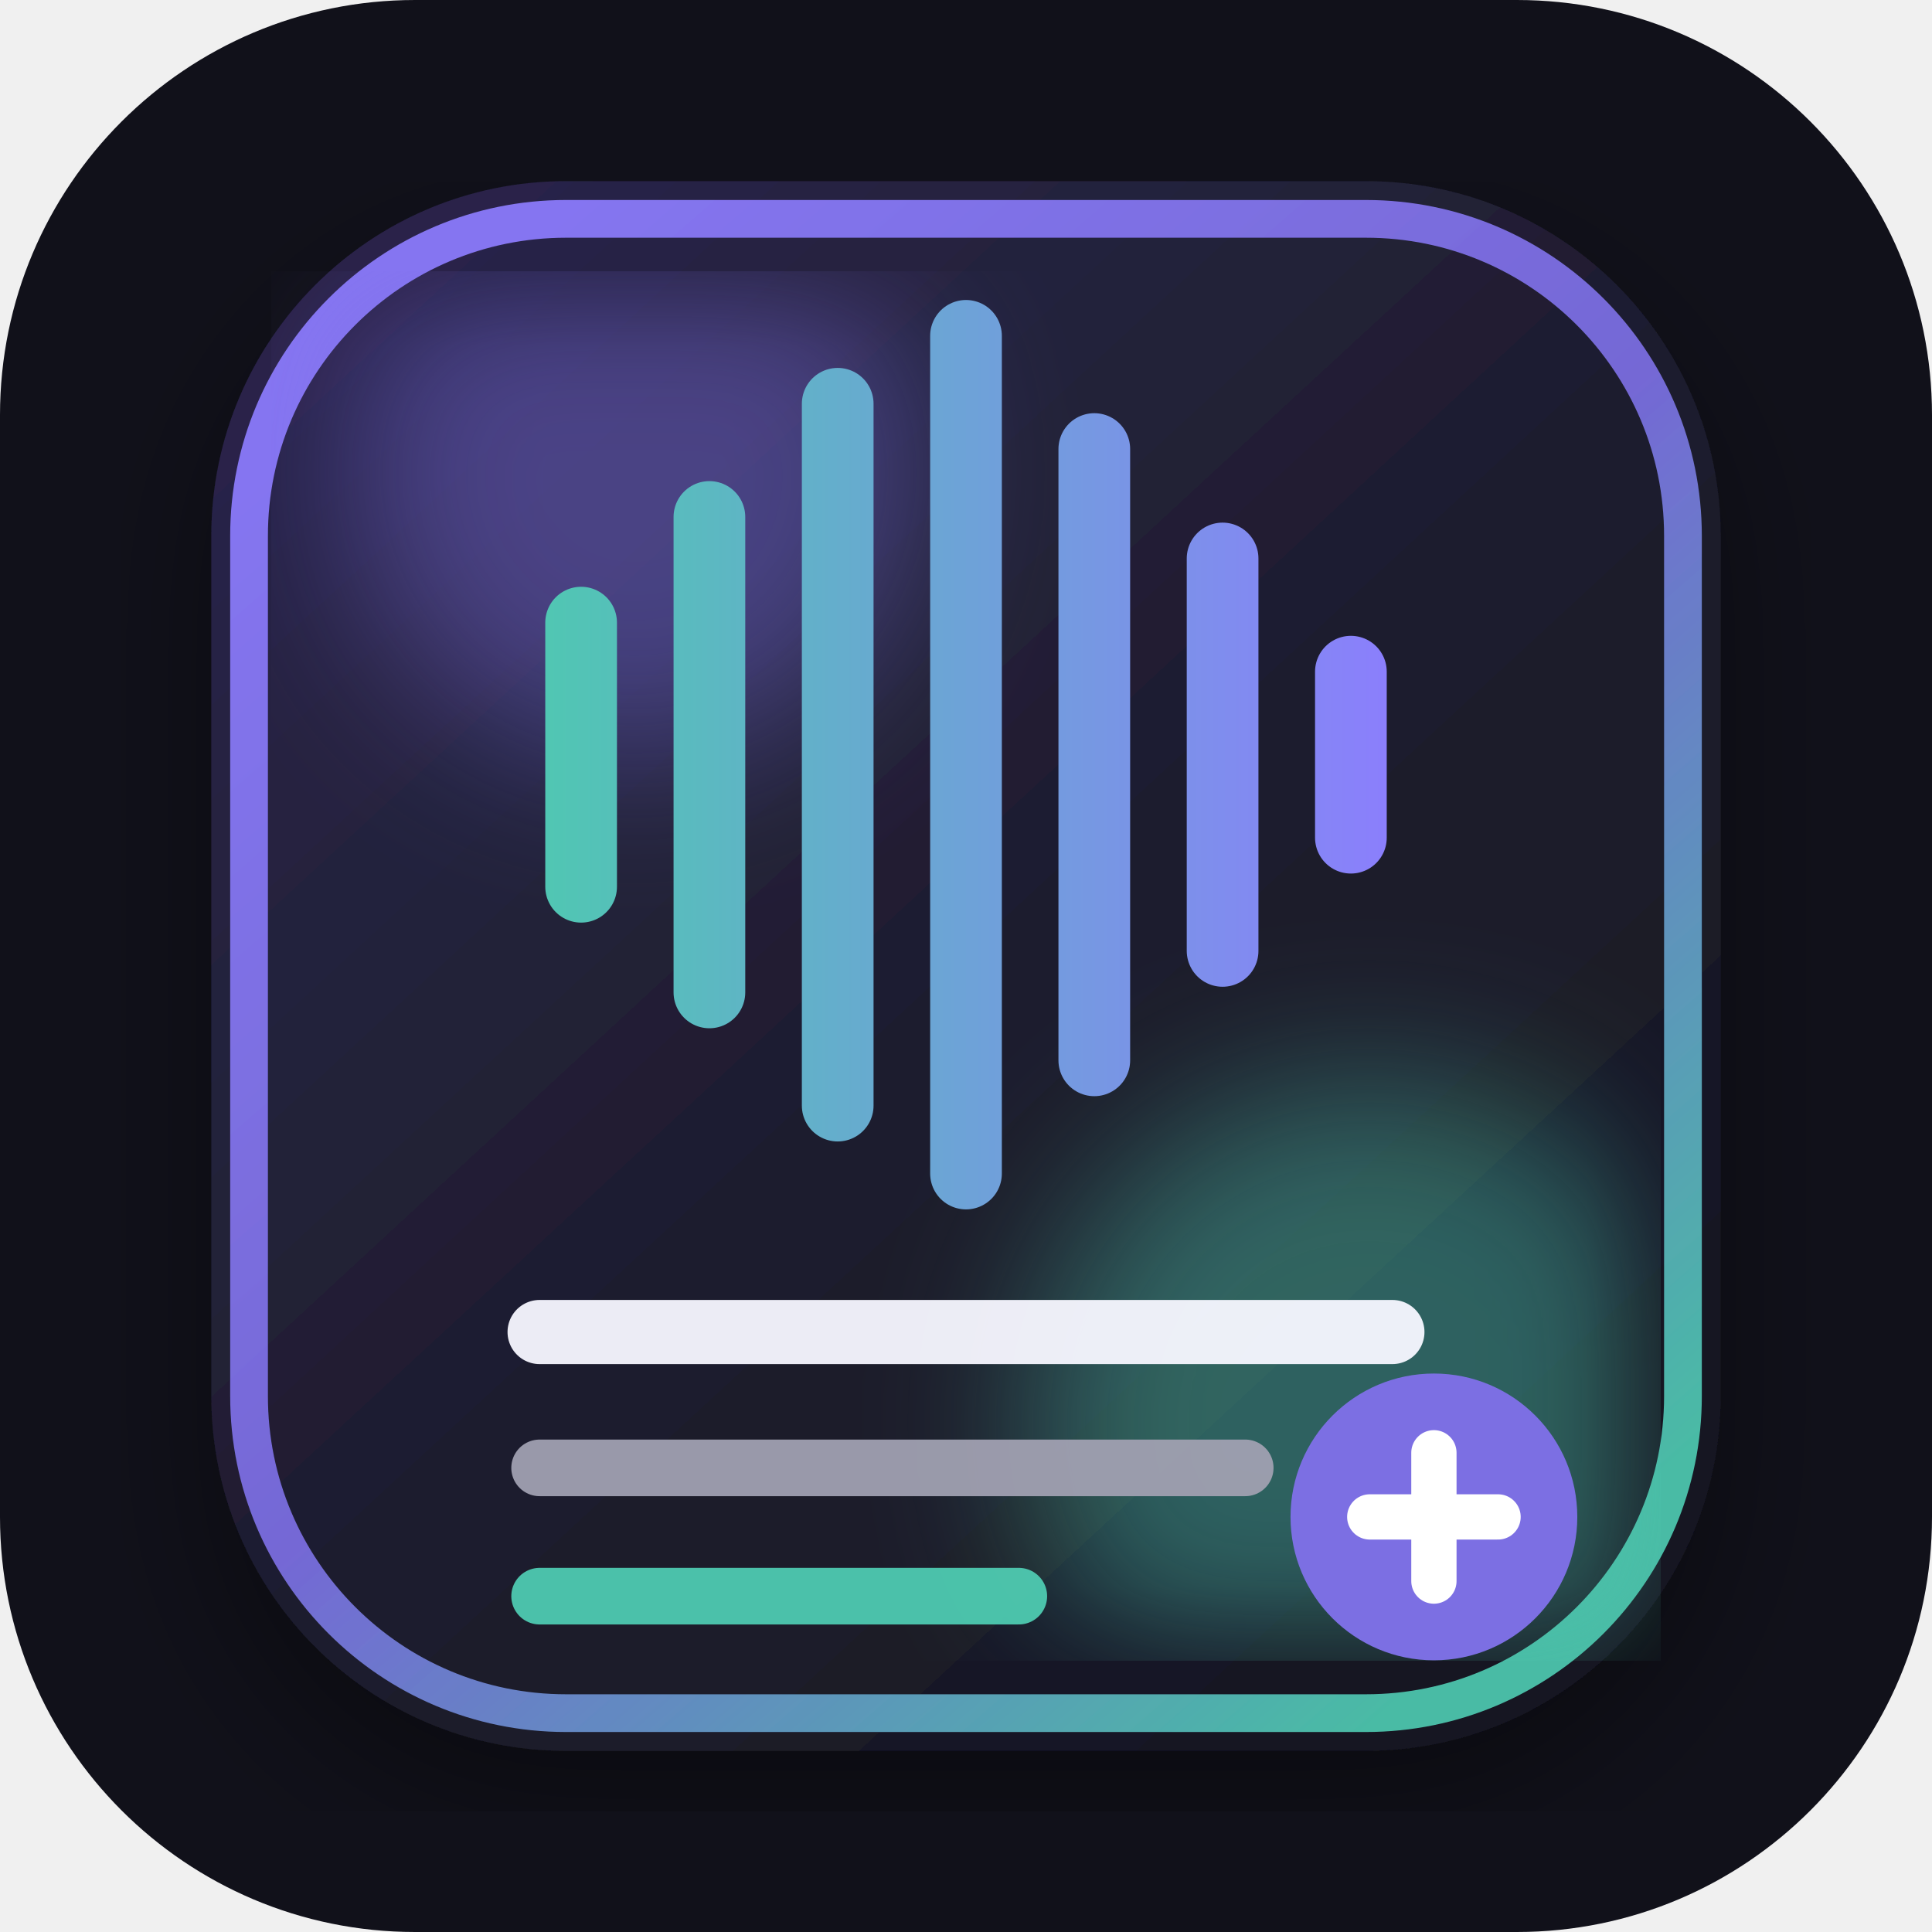
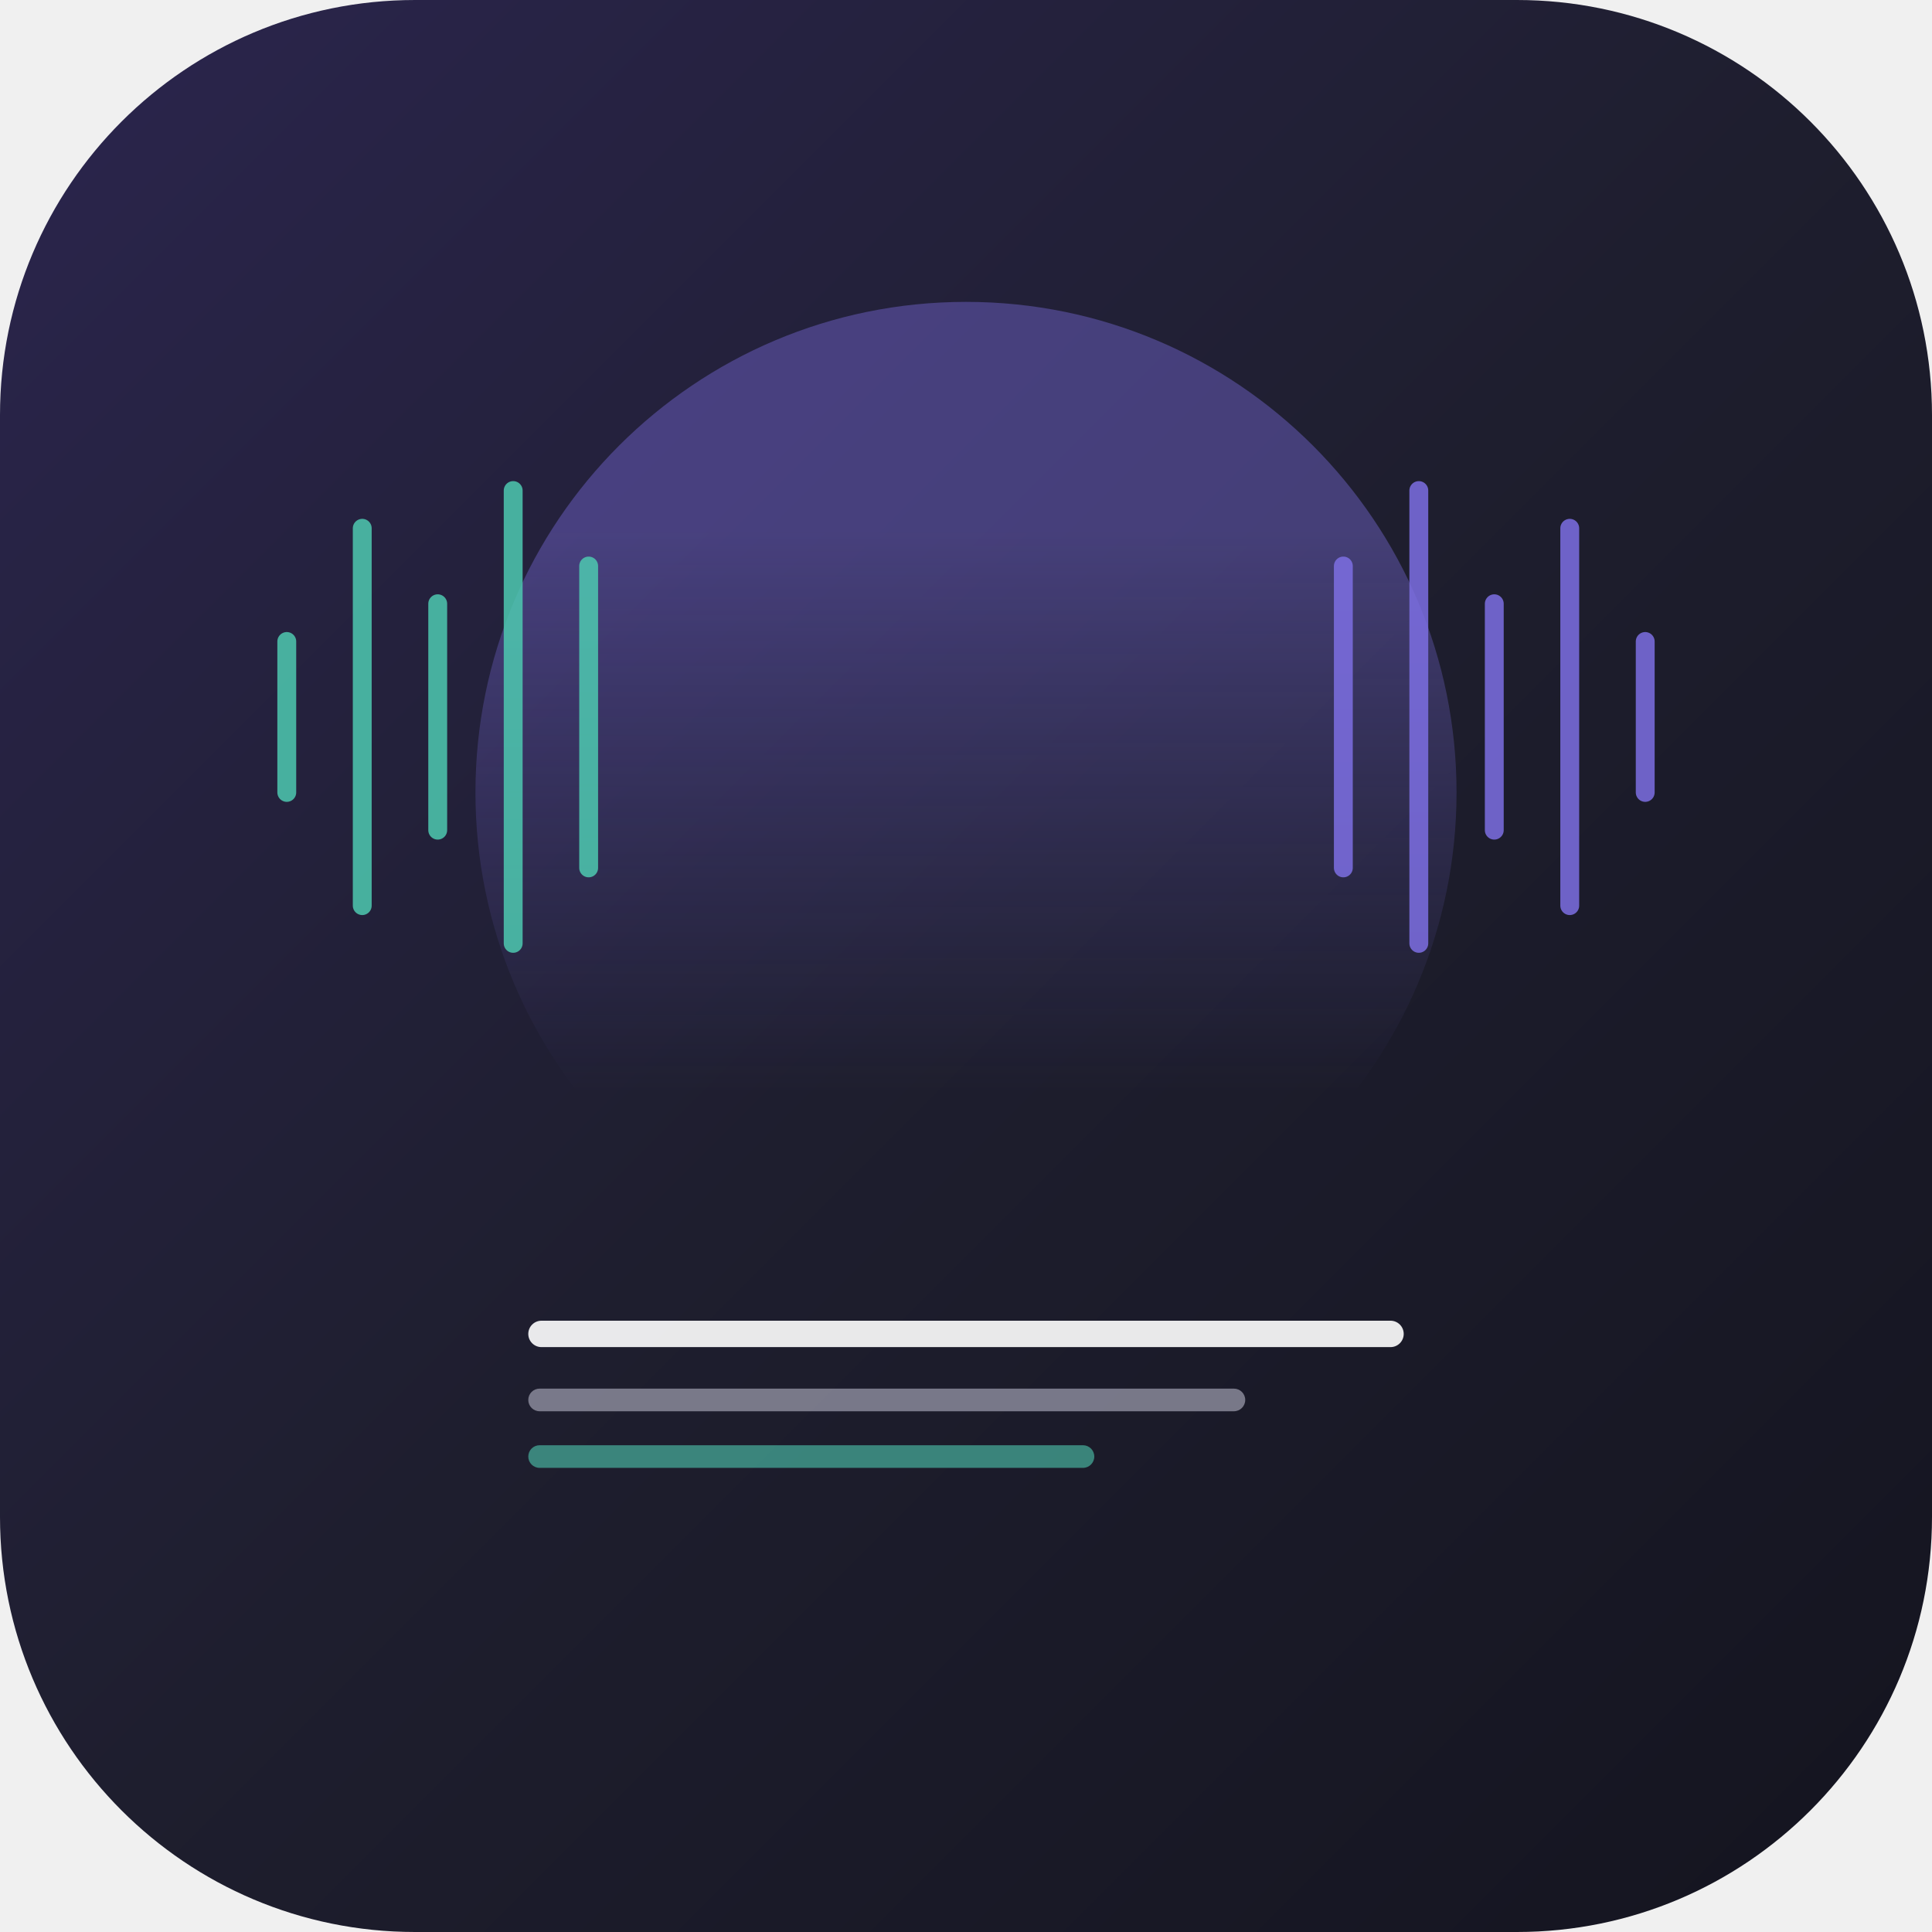
- <svg xmlns="http://www.w3.org/2000/svg" width="1024" height="1024" viewBox="0 0 1024 1024" fill="none">
+ <svg xmlns="http://www.w3.org/2000/svg" width="1024" height="1024" viewBox="0 0 1024 1024">
  <defs>
-     <linearGradient id="bg" x1="128" y1="96" x2="896" y2="928" gradientUnits="userSpaceOnUse">
+     <linearGradient id="bg" x1="0" y1="0" x2="1024" y2="1024" gradientUnits="userSpaceOnUse">
      <stop offset="0" stop-color="#2B254E" />
-       <stop offset="0.52" stop-color="#1E1E2E" />
+       <stop offset="0.5" stop-color="#1E1E2E" />
      <stop offset="1" stop-color="#14141F" />
    </linearGradient>
-     <linearGradient id="ring" x1="220" y1="176" x2="804" y2="848" gradientUnits="userSpaceOnUse">
-       <stop offset="0" stop-color="#8D7CFF" />
-       <stop offset="0.5" stop-color="#7C6FE3" />
-       <stop offset="1" stop-color="#4EC9B0" />
+     <linearGradient id="mic" x1="380" y1="180" x2="644" y2="620" gradientUnits="userSpaceOnUse">
+       <stop offset="0" stop-color="#FFFFFF" />
+       <stop offset="1" stop-color="#D0D0E0" />
    </linearGradient>
-     <linearGradient id="wave" x1="272" y1="326" x2="752" y2="326" gradientUnits="userSpaceOnUse">
-       <stop offset="0" stop-color="#4EC9B0" />
-       <stop offset="1" stop-color="#8D7CFF" />
+     <linearGradient id="glow" x1="512" y1="280" x2="512" y2="580" gradientUnits="userSpaceOnUse">
+       <stop offset="0" stop-color="#8D7CFF" stop-opacity="0.35" />
+       <stop offset="1" stop-color="#7C6FE3" stop-opacity="0" />
    </linearGradient>
-     <filter id="shadow" x="64" y="64" width="896" height="896" filterUnits="userSpaceOnUse" color-interpolation-filters="sRGB">
-       <feDropShadow dx="0" dy="32" stdDeviation="34" flood-color="#000000" flood-opacity="0.36" />
+     <filter id="shadow" x="0" y="0" width="1024" height="1024" filterUnits="userSpaceOnUse">
+       <feDropShadow dx="0" dy="8" stdDeviation="20" flood-color="#000000" flood-opacity="0.5" />
    </filter>
-     <filter id="soft" x="144" y="144" width="736" height="736" filterUnits="userSpaceOnUse" color-interpolation-filters="sRGB">
-       <feGaussianBlur stdDeviation="42" />
+     <filter id="mic-shadow" x="300" y="180" width="424" height="520" filterUnits="userSpaceOnUse">
+       <feDropShadow dx="0" dy="6" stdDeviation="12" flood-color="#000000" flood-opacity="0.35" />
    </filter>
  </defs>
-   <rect width="1024" height="1024" rx="220" fill="#11111A" />
-   <g filter="url(#shadow)">
-     <rect x="112" y="96" width="800" height="832" rx="188" fill="url(#bg)" />
-     <rect x="132" y="116" width="760" height="792" rx="168" stroke="url(#ring)" stroke-width="20" opacity="0.92" />
+   <rect width="1024" height="1024" rx="220" ry="220" fill="url(#bg)" />
+   <circle cx="512" cy="420" r="260" fill="url(#glow)" />
+   <g filter="url(#mic-shadow)" transform="translate(512, 380)">
+     <rect x="-72" y="-180" width="144" height="240" rx="72" ry="72" fill="url(#mic)" />
+     <line x1="-50" y1="-100" x2="50" y2="-100" stroke="#B0B0C8" stroke-width="3" opacity="0.4" />
+     <line x1="-50" y1="-50" x2="50" y2="-50" stroke="#B0B0C8" stroke-width="3" opacity="0.4" />
+     <line x1="-50" y1="0" x2="50" y2="0" stroke="#B0B0C8" stroke-width="3" opacity="0.4" />
+     <path d="M-90,20 A100,100 0 0,0 90,20" fill="none" stroke="white" stroke-width="18" stroke-linecap="round" />
+     <line x1="0" y1="80" x2="0" y2="160" stroke="white" stroke-width="18" stroke-linecap="round" />
+     <line x1="-48" y1="160" x2="48" y2="160" stroke="white" stroke-width="18" stroke-linecap="round" />
  </g>
-   <g filter="url(#soft)" opacity="0.42">
-     <circle cx="336" cy="250" r="150" fill="#7C6FE3" />
-     <circle cx="726" cy="754" r="180" fill="#4EC9B0" />
+   <g transform="translate(512, 380)" fill="none" stroke="#4EC9B0" stroke-width="10" stroke-linecap="round" opacity="0.85">
+     <line x1="-200" y1="-80" x2="-200" y2="80" />
+     <line x1="-240" y1="-120" x2="-240" y2="120" />
+     <line x1="-280" y1="-60" x2="-280" y2="60" />
+     <line x1="-320" y1="-100" x2="-320" y2="100" />
+     <line x1="-360" y1="-40" x2="-360" y2="40" />
  </g>
-   <g stroke-linecap="round" stroke-linejoin="round">
-     <path d="M308 330V470" stroke="url(#wave)" stroke-width="38" />
-     <path d="M376 274V526" stroke="url(#wave)" stroke-width="38" />
-     <path d="M444 214V586" stroke="url(#wave)" stroke-width="38" />
-     <path d="M512 178V622" stroke="url(#wave)" stroke-width="38" />
-     <path d="M580 238V562" stroke="url(#wave)" stroke-width="38" />
-     <path d="M648 296V504" stroke="url(#wave)" stroke-width="38" />
-     <path d="M716 356V444" stroke="url(#wave)" stroke-width="38" />
+   <g transform="translate(512, 380)" fill="none" stroke="#7C6FE3" stroke-width="10" stroke-linecap="round" opacity="0.85">
+     <line x1="200" y1="-80" x2="200" y2="80" />
+     <line x1="240" y1="-120" x2="240" y2="120" />
+     <line x1="280" y1="-60" x2="280" y2="60" />
+     <line x1="320" y1="-100" x2="320" y2="100" />
+     <line x1="360" y1="-40" x2="360" y2="40" />
  </g>
-   <path d="M286 706H738" stroke="#F7F7FF" stroke-width="34" stroke-linecap="round" opacity="0.95" />
-   <path d="M286 778H660" stroke="#A0A0B0" stroke-width="30" stroke-linecap="round" opacity="0.95" />
-   <path d="M286 846H540" stroke="#4EC9B0" stroke-width="30" stroke-linecap="round" opacity="0.95" />
-   <circle cx="760" cy="804" r="76" fill="#7C6FE3" />
-   <path d="M726 804H794M760 770V838" stroke="#FFFFFF" stroke-width="24" stroke-linecap="round" />
+   <g transform="translate(280, 700)">
+     <rect x="0" y="0" width="464" height="14" rx="7" fill="#FFFFFF" opacity="0.9" />
+     <rect x="0" y="36" width="380" height="12" rx="6" fill="#A0A0B0" opacity="0.7" />
+     <rect x="0" y="66" width="300" height="12" rx="6" fill="#4EC9B0" opacity="0.6" />
+   </g>
</svg>
